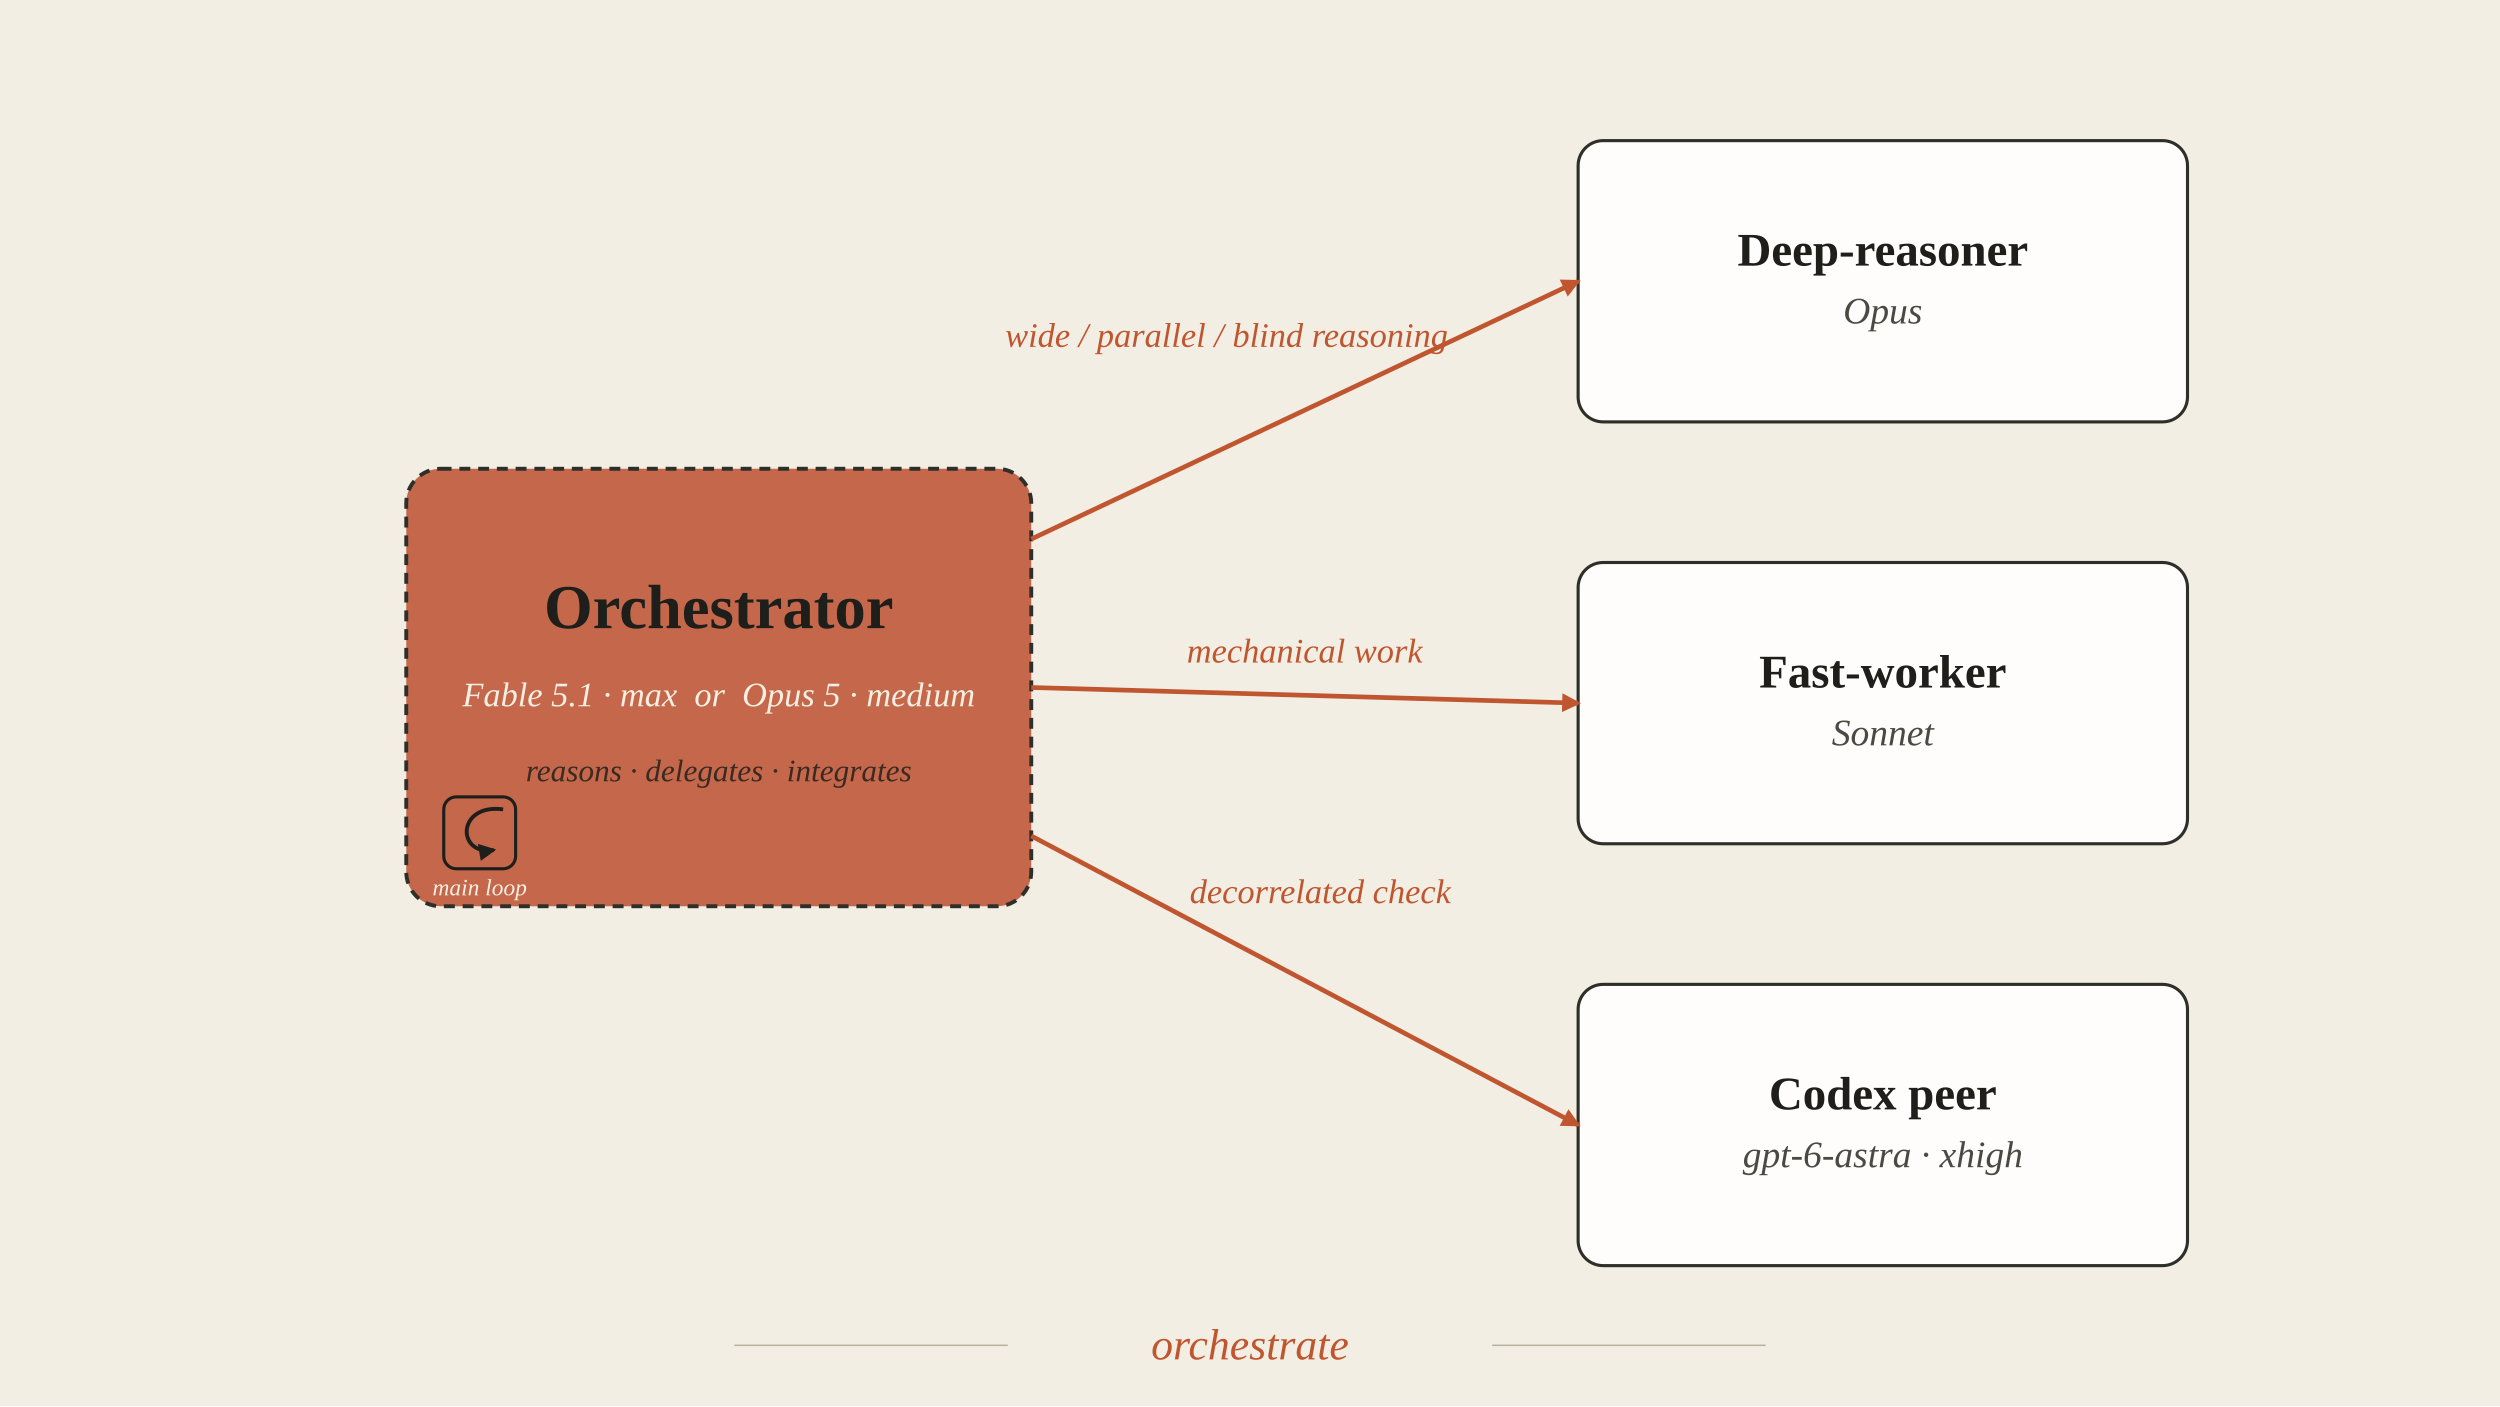
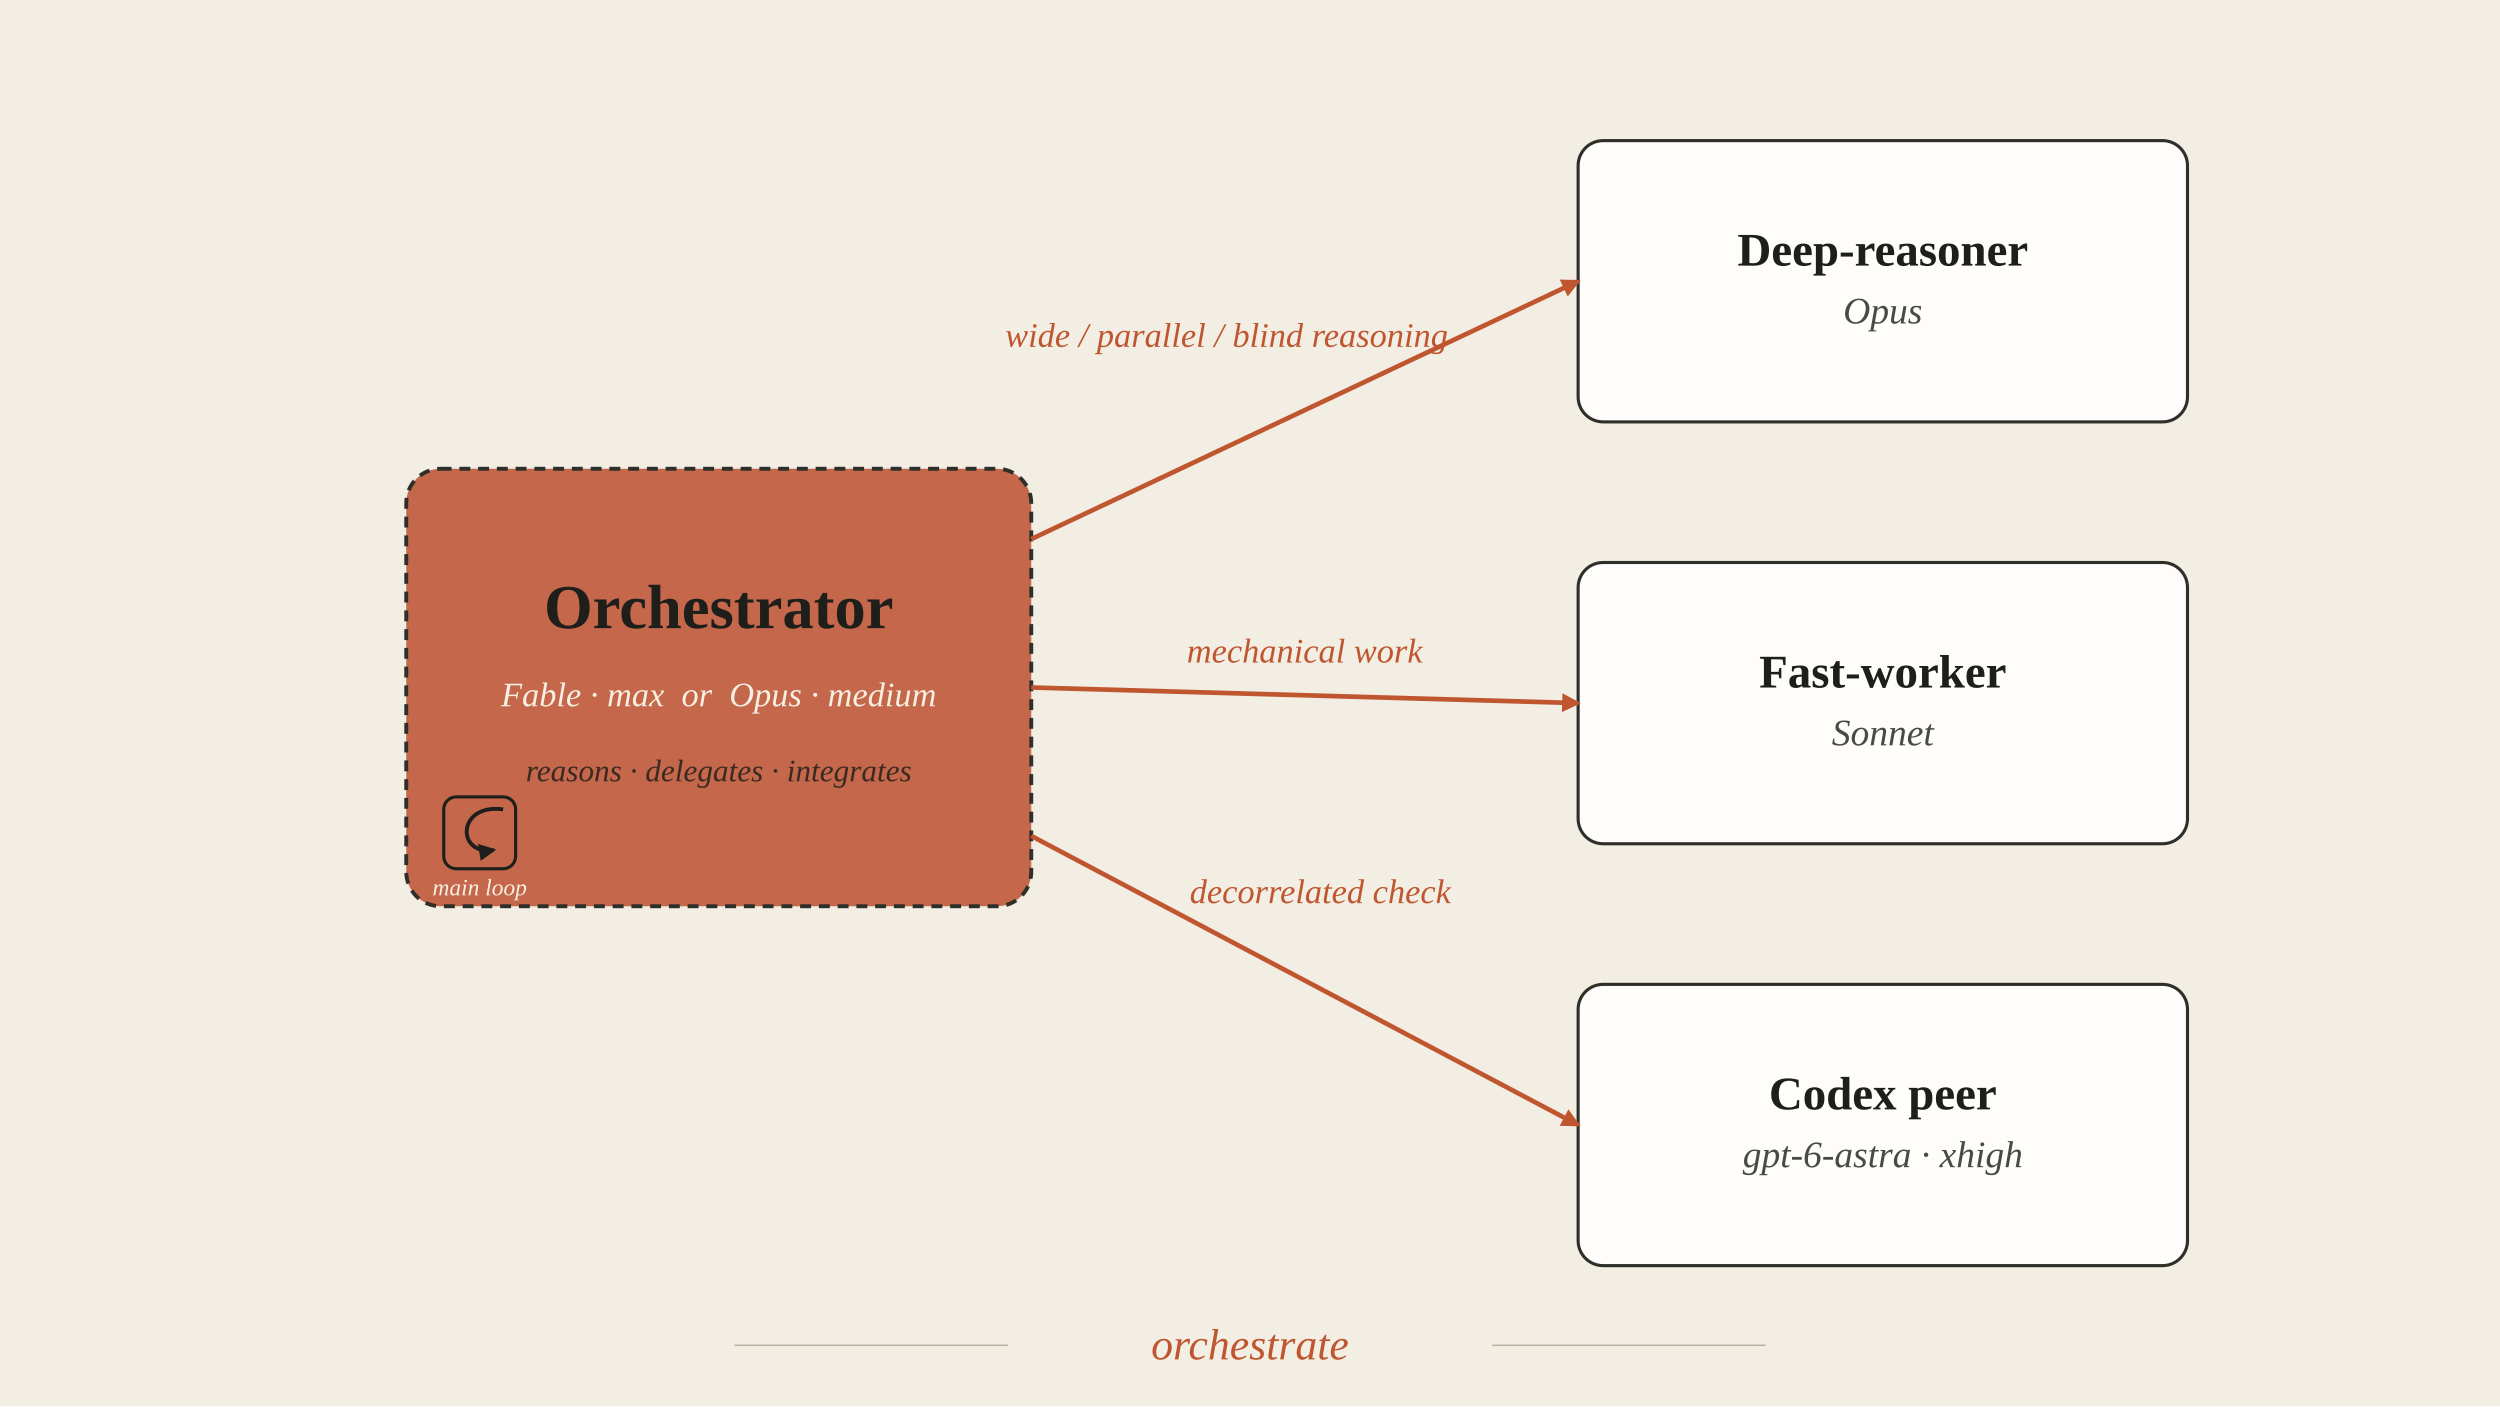
<svg xmlns="http://www.w3.org/2000/svg" viewBox="0 0 1600 900" width="1600" height="900" role="img">
  <defs>
    <marker id="ah-o" viewBox="0 0 10 10" refX="8.5" refY="5" markerWidth="12" markerHeight="12" orient="auto" markerUnits="userSpaceOnUse">
      <path d="M0,0 L10,5 L0,10 z" fill="#C0562F" />
    </marker>
    <marker id="ah-k" viewBox="0 0 10 10" refX="8.5" refY="5" markerWidth="11" markerHeight="11" orient="auto" markerUnits="userSpaceOnUse">
      <path d="M0,0 L10,5 L0,10 z" fill="#1E1E1B" />
    </marker>
  </defs>
  <rect x="0" y="0" width="1600" height="900" fill="#F2EEE4" />
  <rect x="260" y="300" width="400" height="280" rx="22" ry="22" fill="#C4674A" stroke="#2F2F2A" stroke-width="2.5" stroke-dasharray="7 5" />
  <text x="460" y="402" font-family="Georgia, 'Times New Roman', serif" font-size="40" fill="#1E1E1B" font-weight="bold" text-anchor="middle">Orchestrator</text>
-   <text x="460" y="452" font-family="Georgia, 'Times New Roman', serif" font-size="22" fill="#F7EFE2" font-style="italic" text-anchor="middle">Fable 5.1 · max  or  Opus 5 · medium</text>
+   <text x="460" y="452" font-family="Georgia, 'Times New Roman', serif" font-size="22" fill="#F7EFE2" font-style="italic" text-anchor="middle">Fable · max  or  Opus · medium</text>
  <text x="460" y="500" font-family="Georgia, 'Times New Roman', serif" font-size="20" fill="#3B2A22" font-style="italic" text-anchor="middle">reasons · delegates · integrates</text>
  <rect x="284" y="510" width="46" height="46" rx="8" ry="8" fill="none" stroke="#1E1E1B" stroke-width="2" />
  <path d="M 322 518 C 292 514, 292 548, 316 544" fill="none" stroke="#1E1E1B" stroke-width="2.5" marker-end="url(#ah-k)" />
  <text x="307" y="573" font-family="Georgia, 'Times New Roman', serif" font-size="15" fill="#F7EFE2" font-style="italic" text-anchor="middle">main loop</text>
  <rect x="1010" y="90" width="390" height="180" rx="16" ry="16" fill="#FEFDFB" stroke="#2F2F2A" stroke-width="2" />
  <text x="1205" y="170" font-family="Georgia, 'Times New Roman', serif" font-size="30" fill="#1E1E1B" font-weight="bold" text-anchor="middle">Deep-reasoner</text>
  <text x="1205" y="207" font-family="Georgia, 'Times New Roman', serif" font-size="24" fill="#4A4A45" font-style="italic" text-anchor="middle">Opus</text>
  <rect x="1010" y="360" width="390" height="180" rx="16" ry="16" fill="#FEFDFB" stroke="#2F2F2A" stroke-width="2" />
  <text x="1205" y="440" font-family="Georgia, 'Times New Roman', serif" font-size="30" fill="#1E1E1B" font-weight="bold" text-anchor="middle">Fast-worker</text>
  <text x="1205" y="477" font-family="Georgia, 'Times New Roman', serif" font-size="24" fill="#4A4A45" font-style="italic" text-anchor="middle">Sonnet</text>
  <rect x="1010" y="630" width="390" height="180" rx="16" ry="16" fill="#FEFDFB" stroke="#2F2F2A" stroke-width="2" />
  <text x="1205" y="710" font-family="Georgia, 'Times New Roman', serif" font-size="30" fill="#1E1E1B" font-weight="bold" text-anchor="middle">Codex peer</text>
  <text x="1205" y="747" font-family="Georgia, 'Times New Roman', serif" font-size="24" fill="#4A4A45" font-style="italic" text-anchor="middle">gpt-6-astra · xhigh</text>
  <line x1="660" y1="345" x2="1010" y2="180" stroke="#C0562F" stroke-width="3" marker-end="url(#ah-o)" />
  <line x1="660" y1="440" x2="1010" y2="450" stroke="#C0562F" stroke-width="3" marker-end="url(#ah-o)" />
  <line x1="660" y1="535" x2="1010" y2="720" stroke="#C0562F" stroke-width="3" marker-end="url(#ah-o)" />
  <text x="785" y="222" font-family="Georgia, 'Times New Roman', serif" font-size="22" fill="#C0562F" font-style="italic" text-anchor="middle">wide / parallel / blind reasoning</text>
  <text x="835" y="424" font-family="Georgia, 'Times New Roman', serif" font-size="22" fill="#C0562F" font-style="italic" text-anchor="middle">mechanical work</text>
  <text x="845" y="578" font-family="Georgia, 'Times New Roman', serif" font-size="22" fill="#C0562F" font-style="italic" text-anchor="middle">decorrelated check</text>
  <line x1="470" y1="861" x2="645" y2="861" stroke="#B9B2A0" stroke-width="1" />
  <line x1="955" y1="861" x2="1130" y2="861" stroke="#B9B2A0" stroke-width="1" />
  <text x="800" y="870" font-family="Georgia, 'Times New Roman', serif" font-size="28" fill="#C0562F" font-style="italic" text-anchor="middle">orchestrate</text>
</svg>
